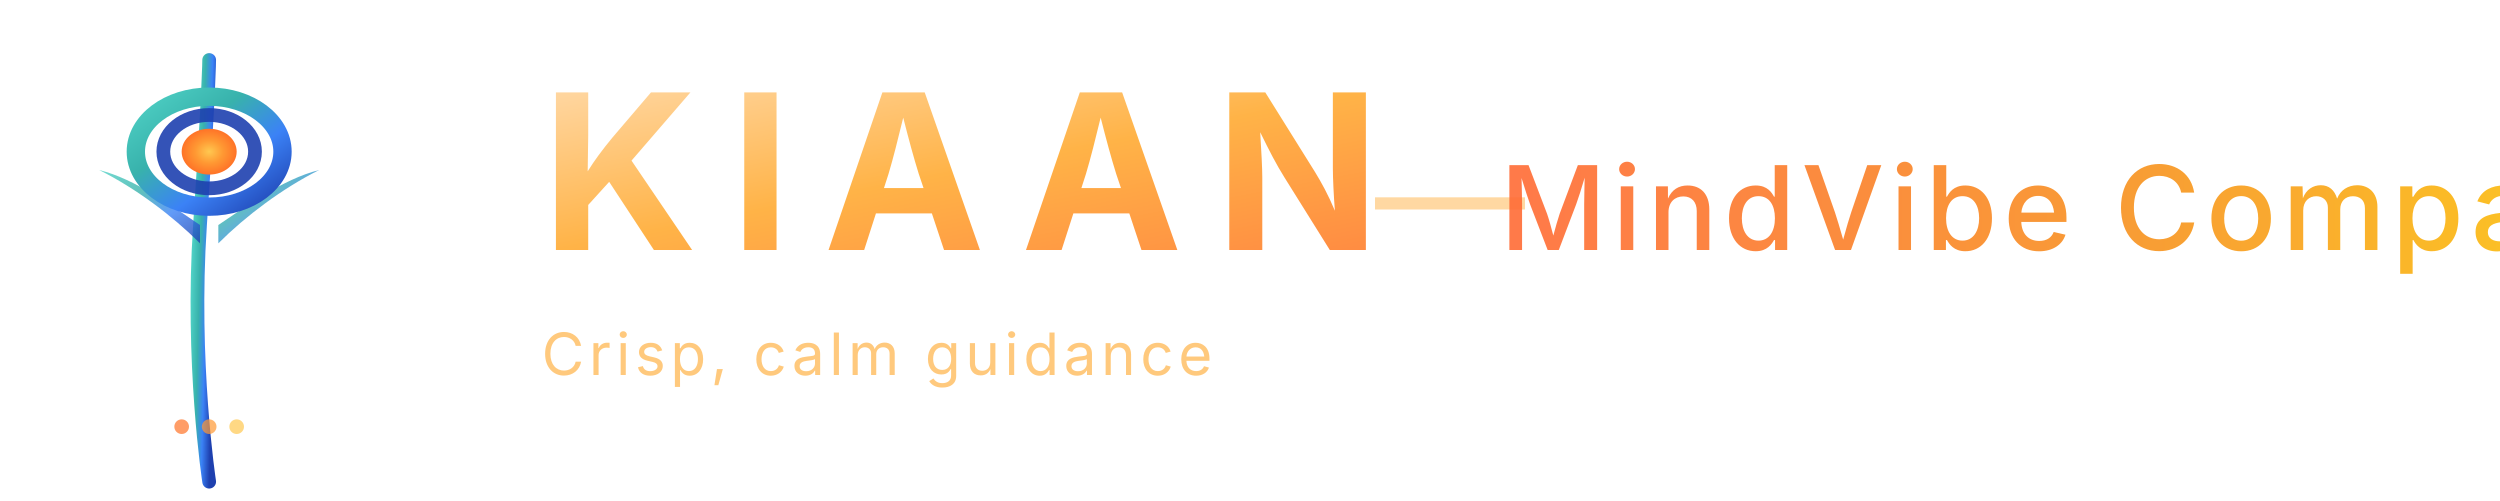
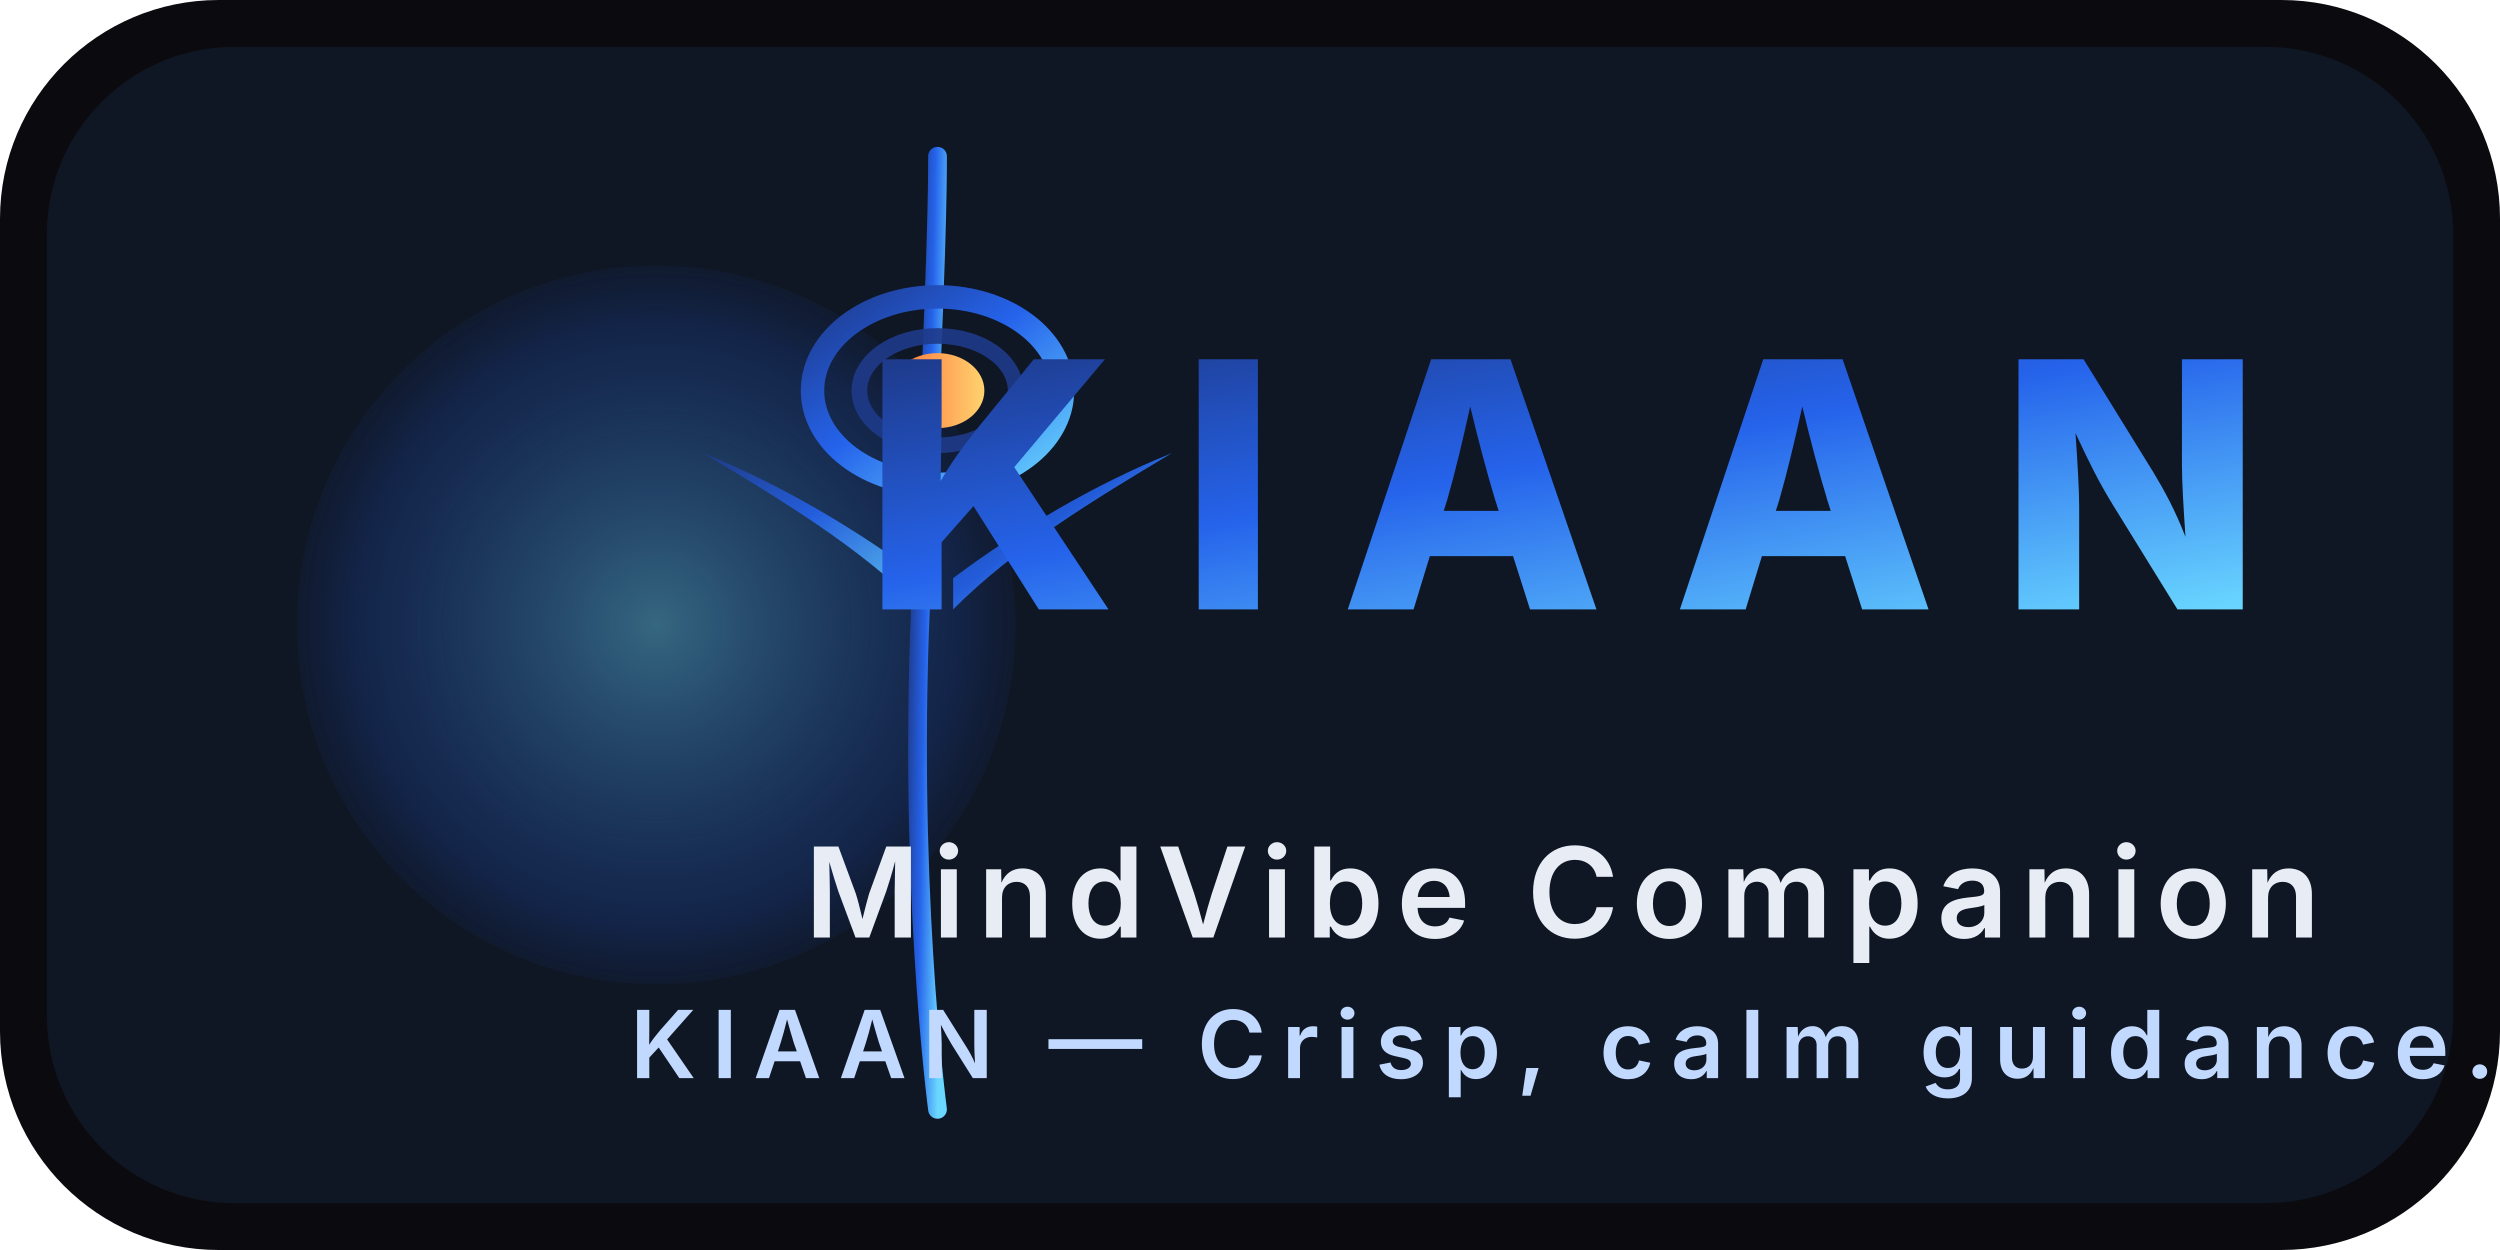
- <svg xmlns="http://www.w3.org/2000/svg" width="600" height="120" viewBox="0 0 600 120" fill="none">
+ <svg xmlns="http://www.w3.org/2000/svg" width="640" height="320" viewBox="0 0 320 160" fill="none">
  <defs>
-     <linearGradient id="lockup-feather-gradient" x1="0%" y1="0%" x2="100%" y2="100%">
-       <stop offset="0%" stop-color="#4fd1c5" />
-       <stop offset="35%" stop-color="#38b2ac" />
-       <stop offset="65%" stop-color="#3b82f6" />
-       <stop offset="100%" stop-color="#1e40af" />
+     <linearGradient id="resonance" x1="0%" y1="0%" x2="100%" y2="100%">
+       <stop offset="0%" stop-color="#1e3a8a" />
+       <stop offset="45%" stop-color="#2563eb" />
+       <stop offset="100%" stop-color="#6ad7ff" />
    </linearGradient>
-     <radialGradient id="lockup-eye-gradient" cx="50%" cy="50%" r="50%">
-       <stop offset="0%" stop-color="#ffc850" />
-       <stop offset="50%" stop-color="#ff9933" />
-       <stop offset="100%" stop-color="#ff7327" />
+     <linearGradient id="flute" x1="0%" y1="0%" x2="100%" y2="0%">
+       <stop offset="0%" stop-color="#ff7a3c" />
+       <stop offset="50%" stop-color="#ff9f52" />
+       <stop offset="100%" stop-color="#ffd36f" />
+     </linearGradient>
+     <radialGradient id="aura" cx="50%" cy="50%" r="60%">
+       <stop offset="0%" stop-color="rgba(106, 215, 255, 0.42)" />
+       <stop offset="70%" stop-color="rgba(37, 99, 235, 0.18)" />
+       <stop offset="100%" stop-color="rgba(15, 23, 42, 0)" />
    </radialGradient>
-     <linearGradient id="lockup-flute-gradient" x1="0%" y1="0%" x2="100%" y2="0%">
-       <stop offset="0%" stop-color="#ff7327" />
-       <stop offset="100%" stop-color="#ffc850" />
-     </linearGradient>
-     <linearGradient id="kiaan-text-gradient" x1="0%" y1="0%" x2="100%" y2="100%">
-       <stop offset="0%" stop-color="#ffd6a0" />
-       <stop offset="50%" stop-color="#ffb347" />
-       <stop offset="100%" stop-color="#ff8c42" />
-     </linearGradient>
-     <linearGradient id="tagline-gradient" x1="0%" y1="0%" x2="100%" y2="0%">
-       <stop offset="0%" stop-color="#FF6B35" />
-       <stop offset="50%" stop-color="#F7931E" />
-       <stop offset="100%" stop-color="#FFD700" />
-     </linearGradient>
  </defs>
-   <g transform="translate(15, 10) scale(2.2)">
-     <path d="M16 48 C16 48, 14 35, 15 20 C16 5, 16 2, 16 2" stroke="url(#lockup-feather-gradient)" stroke-width="1.5" stroke-linecap="round" fill="none" />
-     <path d="M15 20 C12 18, 8 15, 4 14 C8 16, 12 19, 15 22" fill="url(#lockup-feather-gradient)" opacity="0.8" />
-     <path d="M17 20 C20 18, 24 15, 28 14 C24 16, 20 19, 17 22" fill="url(#lockup-feather-gradient)" opacity="0.8" />
-     <ellipse cx="16" cy="12" rx="8" ry="6" fill="none" stroke="url(#lockup-feather-gradient)" stroke-width="2" />
-     <ellipse cx="16" cy="12" rx="5" ry="4" fill="none" stroke="#1e40af" stroke-width="1.5" opacity="0.9" />
-     <ellipse cx="16" cy="12" rx="3" ry="2.5" fill="url(#lockup-eye-gradient)" />
-     <g opacity="0.7">
-       <path d="M11 42 L21 42" stroke="url(#lockup-flute-gradient)" stroke-width="2" stroke-linecap="round" />
-       <circle cx="13" cy="42" r="0.8" fill="#ff7327" />
-       <circle cx="16" cy="42" r="0.8" fill="#ff9933" />
-       <circle cx="19" cy="42" r="0.8" fill="#ffc850" />
-     </g>
+   <rect width="320" height="160" rx="28" fill="#0b0b0f" />
+   <rect x="6" y="6" width="308" height="148" rx="24" fill="#0f1624" />
+   <circle cx="84" cy="80" r="46" fill="url(#aura)" />
+   <g transform="translate(40 10)">
+     <path d="M80 132 C80 132, 76 102, 78 64 C80 22, 80 14, 80 10" stroke="url(#resonance)" stroke-width="2.4" stroke-linecap="round" fill="none" />
+     <path d="M78 64 C70 58, 60 52, 50 48 C60 54, 70 60, 78 68" fill="url(#resonance)" opacity="0.9" />
+     <path d="M82 64 C90 58, 100 52, 110 48 C100 54, 90 60, 82 68" fill="url(#resonance)" opacity="0.9" />
+     <ellipse cx="80" cy="40" rx="16" ry="12" fill="none" stroke="url(#resonance)" stroke-width="3" />
+     <ellipse cx="80" cy="40" rx="10" ry="7" fill="none" stroke="#1e3a8a" stroke-width="2" opacity="0.9" />
+     <ellipse cx="80" cy="40" rx="6" ry="4.8" fill="url(#flute)" />
  </g>
-   <text x="130" y="60" font-family="Inter, SF Pro Display, system-ui, sans-serif" font-size="52" font-weight="700" letter-spacing="0.15em" fill="url(#kiaan-text-gradient)">KIAAN</text>
-   <text x="330" y="60" font-family="Inter, SF Pro Display, system-ui, sans-serif" font-size="36" font-weight="400" fill="rgba(255, 179, 71, 0.5)">—</text>
-   <text x="360" y="60" font-family="Inter, SF Pro Display, system-ui, sans-serif" font-size="28" font-weight="500" letter-spacing="0.05em" fill="url(#tagline-gradient)" opacity="0.9">MindVibe Companion</text>
-   <text x="130" y="90" font-family="Inter, SF Pro Display, system-ui, sans-serif" font-size="14" font-weight="400" letter-spacing="0.08em" fill="rgba(255, 179, 71, 0.7)">Crisp, calm guidance</text>
+   <text x="200" y="78" text-anchor="middle" fill="url(#resonance)" font-family="'Manrope', 'Inter', sans-serif" font-weight="800" font-size="44" letter-spacing="8">KIAAN</text>
+   <line x1="116" y1="96" x2="284" y2="96" stroke="url(#flute)" stroke-width="5" stroke-linecap="round" />
+   <text x="200" y="120" text-anchor="middle" fill="#e8edf5" font-family="'Inter', 'Manrope', sans-serif" font-weight="600" font-size="16" letter-spacing="1.6">MindVibe Companion</text>
+   <text x="200" y="138" text-anchor="middle" fill="#c2d9ff" font-family="'Inter', 'Manrope', sans-serif" font-weight="600" font-size="12" letter-spacing="2">KIAAN — Crisp, calm guidance.</text>
</svg>
